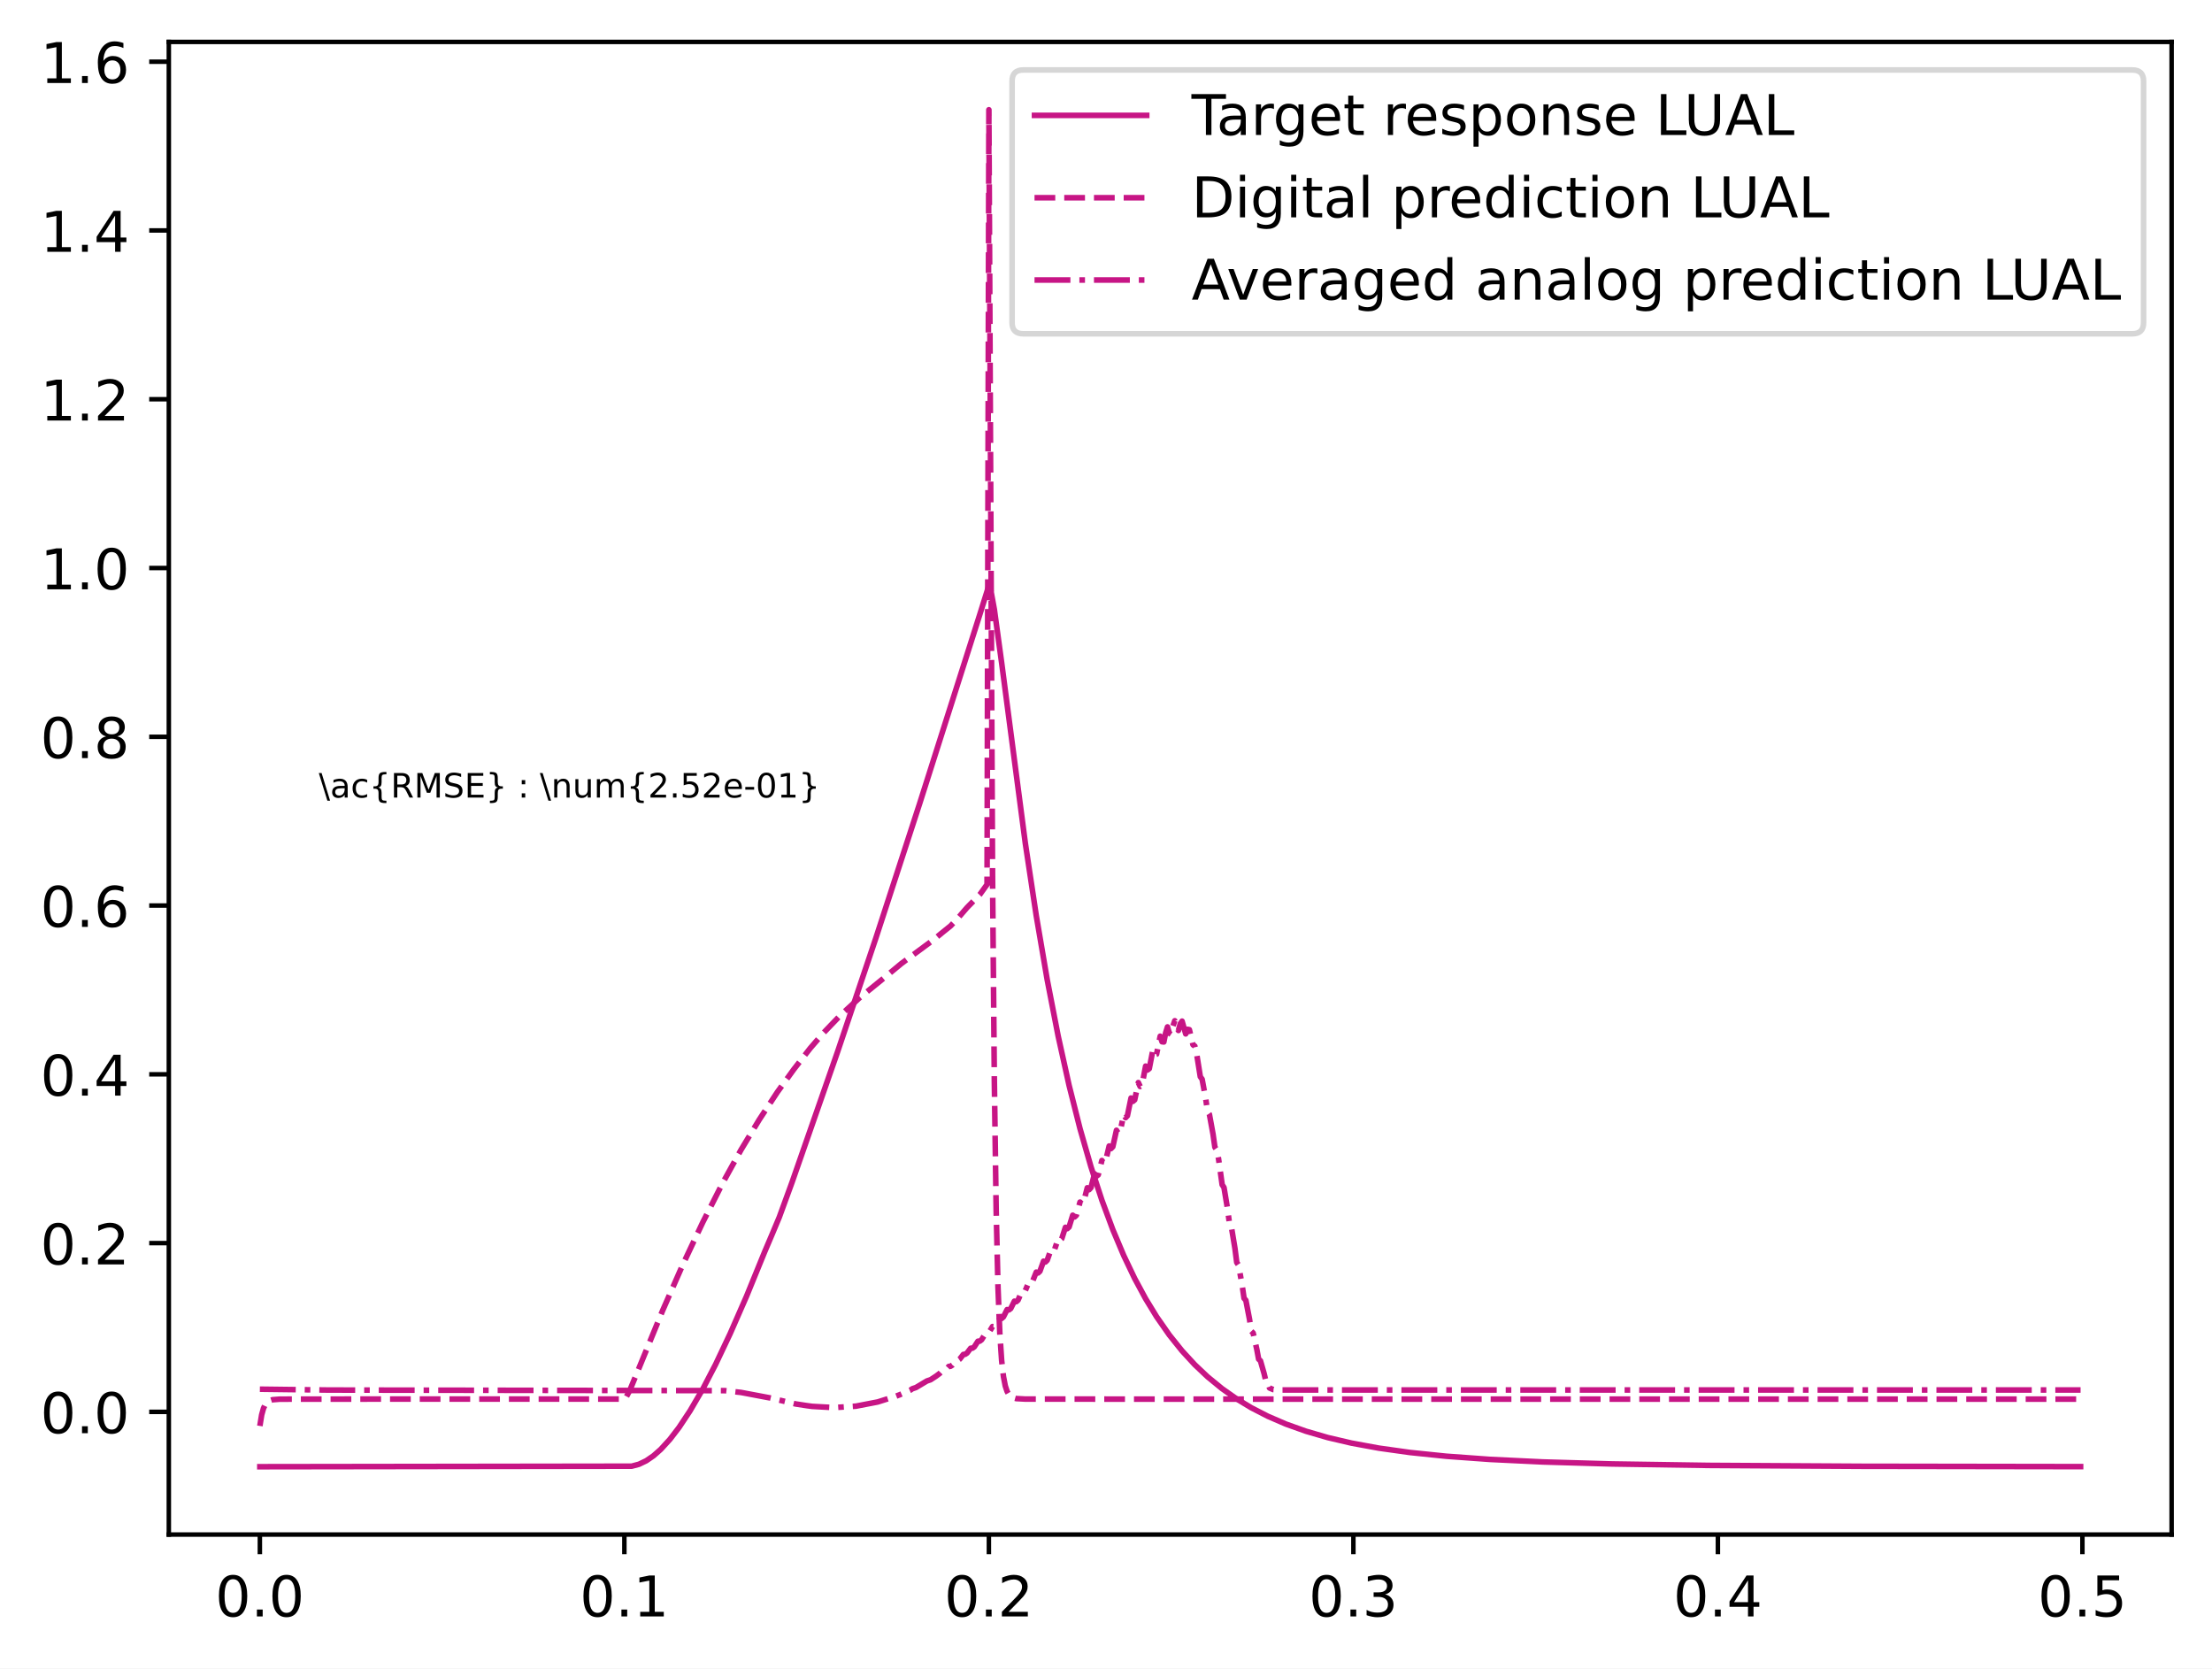
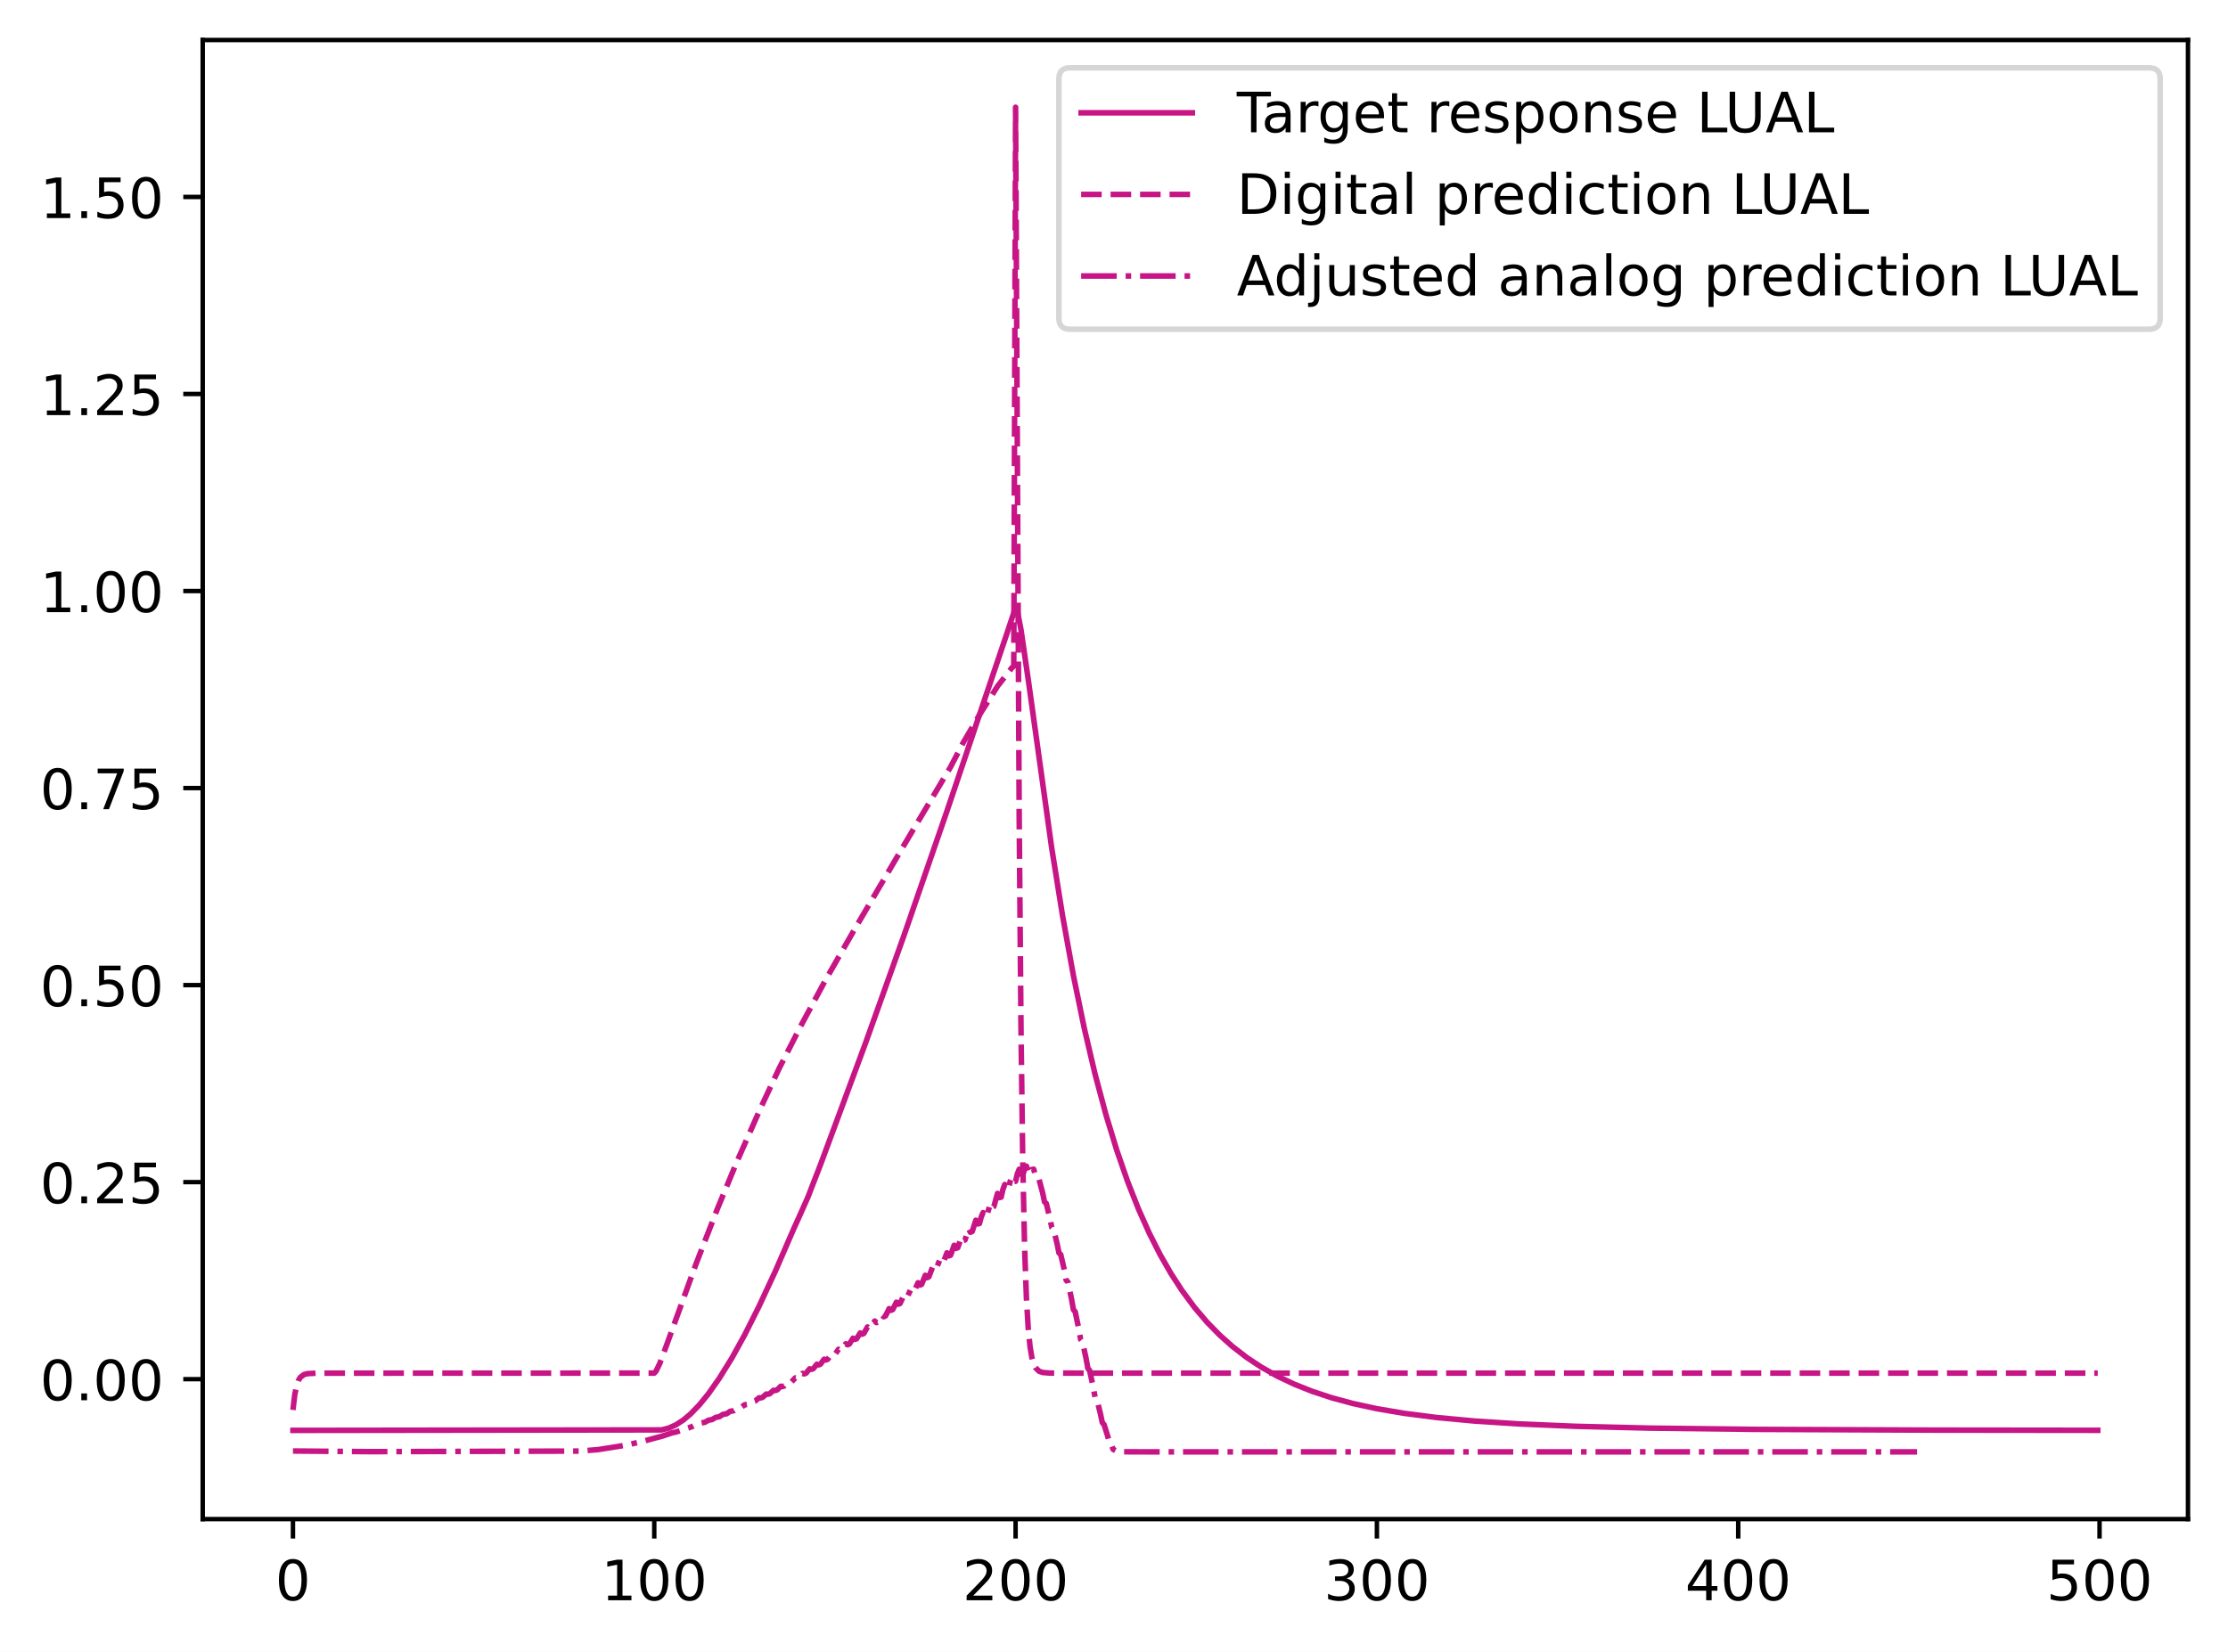
- <svg xmlns="http://www.w3.org/2000/svg" xmlns:xlink="http://www.w3.org/1999/xlink" width="394.423pt" height="297.463pt" viewBox="0 0 394.423 297.463" version="1.1">
+ <svg xmlns="http://www.w3.org/2000/svg" xmlns:xlink="http://www.w3.org/1999/xlink" width="400.786pt" height="297.19pt" viewBox="0 0 400.786 297.19" version="1.1">
  <defs>
    <style type="text/css">*{stroke-linejoin: round; stroke-linecap: butt}</style>
  </defs>
  <g id="figure_1">
    <g id="patch_1">
-       <path d="M 0 297.463  L 394.423 297.463  L 394.423 0  L 0 0  z " style="fill: #ffffff" />
+       <path d="M 0 297.19  L 400.786 297.19  L 400.786 0  L 0 0  z " style="fill: #ffffff" />
    </g>
    <g id="axes_1">
      <g id="patch_2">
-         <path d="M 30.103 273.585  L 387.223 273.585  L 387.223 7.473  L 30.103 7.473  z " style="fill: #ffffff" />
+         <path d="M 36.466 273.312  L 393.586 273.312  L 393.586 7.2  L 36.466 7.2  z " style="fill: #ffffff" />
      </g>
      <g id="matplotlib.axis_1">
        <g id="xtick_1">
          <g id="line2d_1">
            <defs>
-               <path id="m02121fbea5" d="M 0 0  L 0 3.5  " style="stroke: #000000; stroke-width: 0.8" />
+               <path id="m66babf1843" d="M 0 0  L 0 3.5  " style="stroke: #000000; stroke-width: 0.8" />
            </defs>
            <g>
-               <use xlink:href="#m02121fbea5" x="46.336" y="273.585" style="stroke: #000000; stroke-width: 0.8" />
+               <use xlink:href="#m66babf1843" x="52.698" y="273.312" style="stroke: #000000; stroke-width: 0.8" />
            </g>
          </g>
          <g id="text_1">
-             <text style="font: 10px 'DejaVu Sans', 'Bitstream Vera Sans', 'Computer Modern Sans Serif', 'Lucida Grande', 'Verdana', 'Geneva', 'Lucid', 'Arial', 'Helvetica', 'Avant Garde', sans-serif; text-anchor: middle" x="46.336" y="288.183" transform="rotate(-0 46.33585 288.1835)">0.0</text>
+             <text style="font: 10px 'DejaVu Sans', 'Bitstream Vera Sans', 'Computer Modern Sans Serif', 'Lucida Grande', 'Verdana', 'Geneva', 'Lucid', 'Arial', 'Helvetica', 'Avant Garde', sans-serif; text-anchor: middle" x="52.698" y="287.91" transform="rotate(-0 52.69835 287.9104)">0</text>
          </g>
        </g>
        <g id="xtick_2">
          <g id="line2d_2">
            <g>
-               <use xlink:href="#m02121fbea5" x="111.332" y="273.585" style="stroke: #000000; stroke-width: 0.8" />
+               <use xlink:href="#m66babf1843" x="117.694" y="273.312" style="stroke: #000000; stroke-width: 0.8" />
            </g>
          </g>
          <g id="text_2">
-             <text style="font: 10px 'DejaVu Sans', 'Bitstream Vera Sans', 'Computer Modern Sans Serif', 'Lucida Grande', 'Verdana', 'Geneva', 'Lucid', 'Arial', 'Helvetica', 'Avant Garde', sans-serif; text-anchor: middle" x="111.332" y="288.183" transform="rotate(-0 111.3318 288.1835)">0.1</text>
+             <text style="font: 10px 'DejaVu Sans', 'Bitstream Vera Sans', 'Computer Modern Sans Serif', 'Lucida Grande', 'Verdana', 'Geneva', 'Lucid', 'Arial', 'Helvetica', 'Avant Garde', sans-serif; text-anchor: middle" x="117.694" y="287.91" transform="rotate(-0 117.6943 287.9104)">100</text>
          </g>
        </g>
        <g id="xtick_3">
          <g id="line2d_3">
            <g>
-               <use xlink:href="#m02121fbea5" x="176.328" y="273.585" style="stroke: #000000; stroke-width: 0.8" />
+               <use xlink:href="#m66babf1843" x="182.69" y="273.312" style="stroke: #000000; stroke-width: 0.8" />
            </g>
          </g>
          <g id="text_3">
-             <text style="font: 10px 'DejaVu Sans', 'Bitstream Vera Sans', 'Computer Modern Sans Serif', 'Lucida Grande', 'Verdana', 'Geneva', 'Lucid', 'Arial', 'Helvetica', 'Avant Garde', sans-serif; text-anchor: middle" x="176.328" y="288.183" transform="rotate(-0 176.3277 288.1835)">0.2</text>
+             <text style="font: 10px 'DejaVu Sans', 'Bitstream Vera Sans', 'Computer Modern Sans Serif', 'Lucida Grande', 'Verdana', 'Geneva', 'Lucid', 'Arial', 'Helvetica', 'Avant Garde', sans-serif; text-anchor: middle" x="182.69" y="287.91" transform="rotate(-0 182.6902 287.9104)">200</text>
          </g>
        </g>
        <g id="xtick_4">
          <g id="line2d_4">
            <g>
-               <use xlink:href="#m02121fbea5" x="241.324" y="273.585" style="stroke: #000000; stroke-width: 0.8" />
+               <use xlink:href="#m66babf1843" x="247.686" y="273.312" style="stroke: #000000; stroke-width: 0.8" />
            </g>
          </g>
          <g id="text_4">
-             <text style="font: 10px 'DejaVu Sans', 'Bitstream Vera Sans', 'Computer Modern Sans Serif', 'Lucida Grande', 'Verdana', 'Geneva', 'Lucid', 'Arial', 'Helvetica', 'Avant Garde', sans-serif; text-anchor: middle" x="241.324" y="288.183" transform="rotate(-0 241.3236 288.1835)">0.3</text>
+             <text style="font: 10px 'DejaVu Sans', 'Bitstream Vera Sans', 'Computer Modern Sans Serif', 'Lucida Grande', 'Verdana', 'Geneva', 'Lucid', 'Arial', 'Helvetica', 'Avant Garde', sans-serif; text-anchor: middle" x="247.686" y="287.91" transform="rotate(-0 247.6861 287.9104)">300</text>
          </g>
        </g>
        <g id="xtick_5">
          <g id="line2d_5">
            <g>
-               <use xlink:href="#m02121fbea5" x="306.319" y="273.585" style="stroke: #000000; stroke-width: 0.8" />
+               <use xlink:href="#m66babf1843" x="312.682" y="273.312" style="stroke: #000000; stroke-width: 0.8" />
            </g>
          </g>
          <g id="text_5">
-             <text style="font: 10px 'DejaVu Sans', 'Bitstream Vera Sans', 'Computer Modern Sans Serif', 'Lucida Grande', 'Verdana', 'Geneva', 'Lucid', 'Arial', 'Helvetica', 'Avant Garde', sans-serif; text-anchor: middle" x="306.319" y="288.183" transform="rotate(-0 306.3195 288.1835)">0.4</text>
+             <text style="font: 10px 'DejaVu Sans', 'Bitstream Vera Sans', 'Computer Modern Sans Serif', 'Lucida Grande', 'Verdana', 'Geneva', 'Lucid', 'Arial', 'Helvetica', 'Avant Garde', sans-serif; text-anchor: middle" x="312.682" y="287.91" transform="rotate(-0 312.682 287.9104)">400</text>
          </g>
        </g>
        <g id="xtick_6">
          <g id="line2d_6">
            <g>
-               <use xlink:href="#m02121fbea5" x="371.315" y="273.585" style="stroke: #000000; stroke-width: 0.8" />
+               <use xlink:href="#m66babf1843" x="377.678" y="273.312" style="stroke: #000000; stroke-width: 0.8" />
            </g>
          </g>
          <g id="text_6">
-             <text style="font: 10px 'DejaVu Sans', 'Bitstream Vera Sans', 'Computer Modern Sans Serif', 'Lucida Grande', 'Verdana', 'Geneva', 'Lucid', 'Arial', 'Helvetica', 'Avant Garde', sans-serif; text-anchor: middle" x="371.315" y="288.183" transform="rotate(-0 371.3154 288.1835)">0.5</text>
+             <text style="font: 10px 'DejaVu Sans', 'Bitstream Vera Sans', 'Computer Modern Sans Serif', 'Lucida Grande', 'Verdana', 'Geneva', 'Lucid', 'Arial', 'Helvetica', 'Avant Garde', sans-serif; text-anchor: middle" x="377.678" y="287.91" transform="rotate(-0 377.6779 287.9104)">500</text>
          </g>
        </g>
      </g>
      <g id="matplotlib.axis_2">
        <g id="ytick_1">
          <g id="line2d_7">
            <defs>
-               <path id="mbd5df1642a" d="M 0 0  L -3.5 0  " style="stroke: #000000; stroke-width: 0.8" />
+               <path id="m5ee2c24f6e" d="M 0 0  L -3.5 0  " style="stroke: #000000; stroke-width: 0.8" />
            </defs>
            <g>
-               <use xlink:href="#mbd5df1642a" x="30.103" y="251.71" style="stroke: #000000; stroke-width: 0.8" />
+               <use xlink:href="#m5ee2c24f6e" x="36.466" y="248.134" style="stroke: #000000; stroke-width: 0.8" />
            </g>
          </g>
          <g id="text_7">
-             <text style="font: 10px 'DejaVu Sans', 'Bitstream Vera Sans', 'Computer Modern Sans Serif', 'Lucida Grande', 'Verdana', 'Geneva', 'Lucid', 'Arial', 'Helvetica', 'Avant Garde', sans-serif; text-anchor: end" x="23.103" y="255.509" transform="rotate(-0 23.10312 255.5094)">0.0</text>
+             <text style="font: 10px 'DejaVu Sans', 'Bitstream Vera Sans', 'Computer Modern Sans Serif', 'Lucida Grande', 'Verdana', 'Geneva', 'Lucid', 'Arial', 'Helvetica', 'Avant Garde', sans-serif; text-anchor: end" x="29.466" y="251.933" transform="rotate(-0 29.46562 251.9327)">0.00</text>
          </g>
        </g>
        <g id="ytick_2">
          <g id="line2d_8">
            <g>
-               <use xlink:href="#mbd5df1642a" x="30.103" y="221.621" style="stroke: #000000; stroke-width: 0.8" />
+               <use xlink:href="#m5ee2c24f6e" x="36.466" y="212.684" style="stroke: #000000; stroke-width: 0.8" />
            </g>
          </g>
          <g id="text_8">
-             <text style="font: 10px 'DejaVu Sans', 'Bitstream Vera Sans', 'Computer Modern Sans Serif', 'Lucida Grande', 'Verdana', 'Geneva', 'Lucid', 'Arial', 'Helvetica', 'Avant Garde', sans-serif; text-anchor: end" x="23.103" y="225.421" transform="rotate(-0 23.10312 225.4205)">0.2</text>
+             <text style="font: 10px 'DejaVu Sans', 'Bitstream Vera Sans', 'Computer Modern Sans Serif', 'Lucida Grande', 'Verdana', 'Geneva', 'Lucid', 'Arial', 'Helvetica', 'Avant Garde', sans-serif; text-anchor: end" x="29.466" y="216.483" transform="rotate(-0 29.46562 216.4832)">0.25</text>
          </g>
        </g>
        <g id="ytick_3">
          <g id="line2d_9">
            <g>
-               <use xlink:href="#mbd5df1642a" x="30.103" y="191.532" style="stroke: #000000; stroke-width: 0.8" />
+               <use xlink:href="#m5ee2c24f6e" x="36.466" y="177.234" style="stroke: #000000; stroke-width: 0.8" />
            </g>
          </g>
          <g id="text_9">
-             <text style="font: 10px 'DejaVu Sans', 'Bitstream Vera Sans', 'Computer Modern Sans Serif', 'Lucida Grande', 'Verdana', 'Geneva', 'Lucid', 'Arial', 'Helvetica', 'Avant Garde', sans-serif; text-anchor: end" x="23.103" y="195.332" transform="rotate(-0 23.10312 195.3316)">0.4</text>
+             <text style="font: 10px 'DejaVu Sans', 'Bitstream Vera Sans', 'Computer Modern Sans Serif', 'Lucida Grande', 'Verdana', 'Geneva', 'Lucid', 'Arial', 'Helvetica', 'Avant Garde', sans-serif; text-anchor: end" x="29.466" y="181.034" transform="rotate(-0 29.46562 181.0337)">0.50</text>
          </g>
        </g>
        <g id="ytick_4">
          <g id="line2d_10">
            <g>
-               <use xlink:href="#mbd5df1642a" x="30.103" y="161.444" style="stroke: #000000; stroke-width: 0.8" />
+               <use xlink:href="#m5ee2c24f6e" x="36.466" y="141.785" style="stroke: #000000; stroke-width: 0.8" />
            </g>
          </g>
          <g id="text_10">
-             <text style="font: 10px 'DejaVu Sans', 'Bitstream Vera Sans', 'Computer Modern Sans Serif', 'Lucida Grande', 'Verdana', 'Geneva', 'Lucid', 'Arial', 'Helvetica', 'Avant Garde', sans-serif; text-anchor: end" x="23.103" y="165.243" transform="rotate(-0 23.10312 165.2428)">0.6</text>
+             <text style="font: 10px 'DejaVu Sans', 'Bitstream Vera Sans', 'Computer Modern Sans Serif', 'Lucida Grande', 'Verdana', 'Geneva', 'Lucid', 'Arial', 'Helvetica', 'Avant Garde', sans-serif; text-anchor: end" x="29.466" y="145.584" transform="rotate(-0 29.46562 145.5842)">0.75</text>
          </g>
        </g>
        <g id="ytick_5">
          <g id="line2d_11">
            <g>
-               <use xlink:href="#mbd5df1642a" x="30.103" y="131.355" style="stroke: #000000; stroke-width: 0.8" />
+               <use xlink:href="#m5ee2c24f6e" x="36.466" y="106.335" style="stroke: #000000; stroke-width: 0.8" />
            </g>
          </g>
          <g id="text_11">
-             <text style="font: 10px 'DejaVu Sans', 'Bitstream Vera Sans', 'Computer Modern Sans Serif', 'Lucida Grande', 'Verdana', 'Geneva', 'Lucid', 'Arial', 'Helvetica', 'Avant Garde', sans-serif; text-anchor: end" x="23.103" y="135.154" transform="rotate(-0 23.10312 135.1539)">0.8</text>
+             <text style="font: 10px 'DejaVu Sans', 'Bitstream Vera Sans', 'Computer Modern Sans Serif', 'Lucida Grande', 'Verdana', 'Geneva', 'Lucid', 'Arial', 'Helvetica', 'Avant Garde', sans-serif; text-anchor: end" x="29.466" y="110.135" transform="rotate(-0 29.46562 110.1346)">1.00</text>
          </g>
        </g>
        <g id="ytick_6">
          <g id="line2d_12">
            <g>
-               <use xlink:href="#mbd5df1642a" x="30.103" y="101.266" style="stroke: #000000; stroke-width: 0.8" />
+               <use xlink:href="#m5ee2c24f6e" x="36.466" y="70.886" style="stroke: #000000; stroke-width: 0.8" />
            </g>
          </g>
          <g id="text_12">
-             <text style="font: 10px 'DejaVu Sans', 'Bitstream Vera Sans', 'Computer Modern Sans Serif', 'Lucida Grande', 'Verdana', 'Geneva', 'Lucid', 'Arial', 'Helvetica', 'Avant Garde', sans-serif; text-anchor: end" x="23.103" y="105.065" transform="rotate(-0 23.10312 105.065)">1.0</text>
+             <text style="font: 10px 'DejaVu Sans', 'Bitstream Vera Sans', 'Computer Modern Sans Serif', 'Lucida Grande', 'Verdana', 'Geneva', 'Lucid', 'Arial', 'Helvetica', 'Avant Garde', sans-serif; text-anchor: end" x="29.466" y="74.685" transform="rotate(-0 29.46562 74.68511)">1.25</text>
          </g>
        </g>
        <g id="ytick_7">
          <g id="line2d_13">
            <g>
-               <use xlink:href="#mbd5df1642a" x="30.103" y="71.177" style="stroke: #000000; stroke-width: 0.8" />
+               <use xlink:href="#m5ee2c24f6e" x="36.466" y="35.436" style="stroke: #000000; stroke-width: 0.8" />
            </g>
          </g>
          <g id="text_13">
-             <text style="font: 10px 'DejaVu Sans', 'Bitstream Vera Sans', 'Computer Modern Sans Serif', 'Lucida Grande', 'Verdana', 'Geneva', 'Lucid', 'Arial', 'Helvetica', 'Avant Garde', sans-serif; text-anchor: end" x="23.103" y="74.976" transform="rotate(-0 23.10312 74.97617)">1.2</text>
-           </g>
-         </g>
-         <g id="ytick_8">
-           <g id="line2d_14">
-             <g>
-               <use xlink:href="#mbd5df1642a" x="30.103" y="41.088" style="stroke: #000000; stroke-width: 0.8" />
-             </g>
-           </g>
-           <g id="text_14">
-             <text style="font: 10px 'DejaVu Sans', 'Bitstream Vera Sans', 'Computer Modern Sans Serif', 'Lucida Grande', 'Verdana', 'Geneva', 'Lucid', 'Arial', 'Helvetica', 'Avant Garde', sans-serif; text-anchor: end" x="23.103" y="44.887" transform="rotate(-0 23.10312 44.8873)">1.4</text>
-           </g>
-         </g>
-         <g id="ytick_9">
-           <g id="line2d_15">
-             <g>
-               <use xlink:href="#mbd5df1642a" x="30.103" y="10.999" style="stroke: #000000; stroke-width: 0.8" />
-             </g>
-           </g>
-           <g id="text_15">
-             <text style="font: 10px 'DejaVu Sans', 'Bitstream Vera Sans', 'Computer Modern Sans Serif', 'Lucida Grande', 'Verdana', 'Geneva', 'Lucid', 'Arial', 'Helvetica', 'Avant Garde', sans-serif; text-anchor: end" x="23.103" y="14.798" transform="rotate(-0 23.10312 14.79844)">1.6</text>
-           </g>
-         </g>
+             <text style="font: 10px 'DejaVu Sans', 'Bitstream Vera Sans', 'Computer Modern Sans Serif', 'Lucida Grande', 'Verdana', 'Geneva', 'Lucid', 'Arial', 'Helvetica', 'Avant Garde', sans-serif; text-anchor: end" x="29.466" y="39.236" transform="rotate(-0 29.46562 39.23559)">1.50</text>
+           </g>
+         </g>
+       </g>
+       <g id="line2d_14">
+         <path d="M 52.698 257.35  L 118.994 257.263  L 120.294 256.937  L 121.594 256.35  L 122.894 255.508  L 124.194 254.422  L 125.819 252.746  L 127.444 250.75  L 129.394 247.976  L 131.668 244.31  L 133.943 240.189  L 136.543 235.016  L 139.468 228.726  L 142.718 221.224  L 144.018 218.345  L 145.318 215.42  L 147.592 209.554  L 155.717 187.612  L 162.541 168.509  L 170.341 145.934  L 181.065 114.166  L 182.69 109.278  L 183.015 109.985  L 183.665 113.313  L 184.965 122.256  L 189.19 152.59  L 191.14 164.759  L 193.09 175.516  L 195.039 184.969  L 196.989 193.264  L 198.939 200.543  L 200.889 206.938  L 202.839 212.56  L 204.789 217.51  L 206.739 221.873  L 208.689 225.723  L 210.638 229.124  L 212.588 232.133  L 214.863 235.211  L 217.138 237.885  L 219.413 240.213  L 221.688 242.241  L 224.288 244.247  L 226.887 245.966  L 229.812 247.614  L 232.737 249.006  L 235.987 250.305  L 239.562 251.487  L 243.461 252.536  L 247.686 253.45  L 252.561 254.278  L 258.41 255.031  L 265.235 255.669  L 273.359 256.194  L 283.434 256.616  L 296.758 256.941  L 315.932 257.17  L 348.105 257.303  L 377.353 257.336  L 377.353 257.336  " clip-path="url(#pc7e1cd1f9f)" style="fill: none; stroke: #c71585; stroke-linecap: square" />
+       </g>
+       <g id="line2d_15">
+         <path d="M 52.698 253.674  L 53.023 250.943  L 53.348 249.335  L 53.673 248.39  L 53.998 247.835  L 54.648 247.32  L 55.298 247.143  L 56.923 247.058  L 71.547 247.052  L 117.694 247.045  L 118.019 246.678  L 118.669 245.341  L 119.969 241.849  L 125.169 227.495  L 129.069 217.444  L 132.643 208.814  L 136.868 199.263  L 140.118 192.306  L 144.018 184.648  L 148.567 176.204  L 153.767 167.122  L 162.866 151.641  L 170.991 137.997  L 173.266 133.618  L 176.191 128.628  L 177.815 126.06  L 179.44 123.465  L 182.04 120.125  L 182.365 119.848  L 182.69 19.296  L 183.34 147.191  L 183.665 185.354  L 183.99 209.593  L 184.315 224.501  L 184.64 233.555  L 184.965 239.008  L 185.29 242.276  L 185.615 244.224  L 185.94 245.382  L 186.265 246.068  L 186.915 246.712  L 187.565 246.935  L 188.865 247.038  L 195.689 247.052  L 377.353 247.052  L 377.353 247.052  " clip-path="url(#pc7e1cd1f9f)" style="fill: none; stroke-dasharray: 3.7,1.6; stroke-dashoffset: 0; stroke: #c71585" />
      </g>
      <g id="line2d_16">
-         <path d="M 46.336 261.489  L 112.632 261.396  L 113.932 261.05  L 115.232 260.428  L 116.531 259.535  L 117.831 258.383  L 119.456 256.604  L 121.081 254.486  L 123.031 251.543  L 125.306 247.653  L 127.581 243.281  L 130.181 237.793  L 133.105 231.12  L 136.355 223.16  L 137.655 220.105  L 138.955 217.002  L 141.23 210.778  L 149.354 187.498  L 156.179 167.231  L 163.978 143.279  L 174.703 109.574  L 176.328 104.388  L 176.653 105.138  L 177.303 108.669  L 178.603 118.157  L 182.827 150.341  L 184.777 163.251  L 186.727 174.664  L 188.677 184.694  L 190.627 193.495  L 192.577 201.218  L 194.527 208.002  L 196.476 213.968  L 198.426 219.219  L 200.376 223.848  L 202.326 227.933  L 204.276 231.542  L 206.226 234.734  L 208.501 237.999  L 210.775 240.837  L 213.05 243.306  L 215.325 245.459  L 217.925 247.586  L 220.525 249.411  L 223.125 250.979  L 226.05 252.484  L 229.299 253.888  L 232.874 255.164  L 236.774 256.297  L 240.999 257.283  L 245.873 258.177  L 251.398 258.951  L 257.898 259.622  L 265.697 260.188  L 275.121 260.639  L 287.471 260.996  L 304.695 261.254  L 331.993 261.414  L 370.99 261.473  L 370.99 261.473  " clip-path="url(#pc2ffbf1257)" style="fill: none; stroke: #c71585; stroke-linecap: square" />
-       </g>
-       <g id="line2d_17">
-         <path d="M 46.336 254.219  L 46.661 252.235  L 46.986 251.07  L 47.311 250.389  L 47.961 249.758  L 48.611 249.544  L 49.911 249.446  L 57.385 249.434  L 111.332 249.427  L 111.657 249.081  L 112.307 247.854  L 113.932 243.922  L 118.156 233.639  L 121.731 225.509  L 125.306 217.928  L 128.881 210.87  L 132.13 205.001  L 135.38 199.62  L 138.63 194.677  L 141.555 190.629  L 144.48 186.872  L 146.755 184.231  L 149.679 181.185  L 153.254 177.906  L 157.154 174.733  L 160.729 171.779  L 162.354 170.574  L 166.578 167.456  L 167.878 166.377  L 169.503 165.071  L 170.803 163.698  L 172.428 161.809  L 174.703 159.491  L 176.003 157.683  L 176.328 19.569  L 176.978 155.844  L 177.303 192.844  L 177.628 215.724  L 177.953 229.501  L 178.278 237.704  L 178.603 242.554  L 178.927 245.409  L 179.252 247.083  L 179.577 248.063  L 179.902 248.635  L 180.552 249.163  L 181.202 249.342  L 182.827 249.428  L 197.776 249.434  L 370.99 249.434  L 370.99 249.434  " clip-path="url(#pc2ffbf1257)" style="fill: none; stroke-dasharray: 3.7,1.6; stroke-dashoffset: 0; stroke: #c71585" />
-       </g>
-       <g id="line2d_18">
-         <path d="M 46.336 247.668  L 58.685 247.82  L 129.206 247.923  L 132.13 248.247  L 137.33 249.228  L 141.88 250.301  L 143.83 250.599  L 144.805 250.731  L 148.704 250.948  L 152.604 250.696  L 156.504 249.946  L 159.754 248.918  L 160.404 248.669  L 162.354 247.819  L 162.679 247.589  L 163.328 247.369  L 165.278 246.202  L 165.928 245.984  L 166.903 245.348  L 167.553 244.863  L 167.878 244.519  L 168.203 244.466  L 168.853 243.966  L 169.178 243.613  L 169.503 243.572  L 169.828 243.361  L 170.478 242.572  L 170.803 242.529  L 171.128 242.308  L 171.778 241.472  L 172.103 241.441  L 172.428 241.226  L 173.078 240.365  L 173.403 240.352  L 173.728 240.118  L 174.378 239.116  L 174.703 239.103  L 175.028 238.858  L 175.678 237.81  L 176.003 237.814  L 176.328 237.572  L 176.978 236.5  L 177.303 236.53  L 177.628 236.267  L 178.278 235.033  L 178.603 235.058  L 178.927 234.773  L 179.577 233.475  L 179.902 233.532  L 180.227 233.282  L 180.877 231.975  L 181.202 232.069  L 181.527 231.792  L 182.177 230.295  L 182.502 230.38  L 182.827 230.075  L 183.477 228.531  L 183.802 228.67  L 184.127 228.417  L 184.777 226.795  L 185.102 226.945  L 185.427 226.643  L 186.077 224.843  L 186.402 224.995  L 186.727 224.675  L 187.377 222.836  L 187.702 223.054  L 188.027 222.798  L 188.677 220.901  L 189.002 221.135  L 189.327 220.832  L 189.977 218.805  L 190.302 219.052  L 190.627 218.757  L 191.277 216.65  L 191.602 216.964  L 191.927 216.657  L 192.577 214.314  L 192.902 214.636  L 193.227 214.269  L 193.877 211.759  L 194.202 212.099  L 194.527 211.74  L 195.176 209.268  L 195.501 209.702  L 195.826 209.458  L 196.476 206.895  L 196.801 207.351  L 197.126 207.064  L 197.776 204.313  L 198.101 204.777  L 198.426 204.443  L 199.076 201.508  L 199.401 202.068  L 199.726 201.785  L 200.376 198.688  L 200.701 199.263  L 201.026 198.922  L 201.676 195.757  L 202.001 196.357  L 202.326 196.087  L 202.976 193.002  L 203.301 193.703  L 203.626 193.491  L 204.276 190.067  L 204.601 190.762  L 204.926 190.522  L 205.576 187.184  L 205.901 188.046  L 206.226 187.945  L 206.876 184.737  L 207.201 185.725  L 207.526 185.763  L 207.851 184.126  L 208.176 183.078  L 208.501 184.202  L 208.826 184.425  L 209.151 182.923  L 209.476 181.98  L 209.801 183.202  L 210.126 183.716  L 210.451 182.529  L 210.775 182.051  L 211.425 184.326  L 211.75 183.506  L 212.075 183.574  L 212.725 186.264  L 213.05 186.504  L 213.375 187.875  L 214.025 191.951  L 214.35 192.4  L 215 195.923  L 215.325 198.203  L 215.65 198.67  L 216.3 202.228  L 216.625 204.517  L 216.95 204.987  L 217.275 206.571  L 217.925 211.215  L 218.25 211.705  L 218.9 215.618  L 219.225 218.138  L 219.55 218.624  L 220.2 222.546  L 220.525 225.068  L 220.85 225.551  L 221.5 229.224  L 221.825 231.455  L 222.15 231.822  L 222.8 235.19  L 223.125 237.321  L 223.45 237.657  L 224.1 240.55  L 224.425 242.303  L 224.75 242.604  L 225.4 244.877  L 225.725 246.233  L 226.05 246.512  L 226.375 247.455  L 227.024 247.733  L 228.324 247.808  L 249.773 247.811  L 370.99 247.811  L 370.99 247.811  " clip-path="url(#pc2ffbf1257)" style="fill: none; stroke-dasharray: 6.4,1.6,1,1.6; stroke-dashoffset: 0; stroke: #c71585" />
+         <path d="M 52.698 261.061  L 66.672 261.176  L 104.37 261.073  L 107.62 260.805  L 112.82 259.977  L 116.069 259.207  L 118.019 258.676  L 118.994 258.426  L 120.944 257.779  L 121.594 257.652  L 122.569 257.324  L 123.219 257.095  L 123.869 256.897  L 124.519 256.651  L 124.844 256.483  L 125.494 256.357  L 126.144 256.013  L 126.794 255.89  L 127.444 255.524  L 128.094 255.402  L 128.744 255.008  L 129.394 254.892  L 130.043 254.477  L 130.693 254.364  L 131.343 253.922  L 131.993 253.813  L 132.643 253.344  L 133.293 253.241  L 133.943 252.745  L 134.593 252.646  L 135.243 252.124  L 135.568 252.138  L 135.893 252.033  L 136.543 251.482  L 136.868 251.504  L 137.193 251.392  L 137.843 250.81  L 138.168 250.843  L 138.493 250.733  L 139.143 250.135  L 139.468 250.178  L 139.793 250.072  L 140.443 249.413  L 140.768 249.466  L 141.093 249.344  L 141.743 248.659  L 142.068 248.727  L 142.393 248.613  L 143.043 247.915  L 143.368 247.994  L 143.693 247.864  L 144.343 247.092  L 144.668 247.185  L 144.993 247.06  L 145.642 246.267  L 145.967 246.371  L 146.292 246.255  L 146.942 245.449  L 147.267 245.569  L 147.592 245.437  L 148.242 244.547  L 148.567 244.683  L 148.892 244.556  L 149.542 243.648  L 149.867 243.798  L 150.192 243.677  L 150.842 242.756  L 151.167 242.926  L 151.492 242.786  L 152.142 241.768  L 152.467 241.951  L 152.792 241.808  L 153.442 240.767  L 153.767 240.981  L 154.092 240.867  L 154.742 239.818  L 155.067 240.049  L 155.392 239.907  L 156.042 238.744  L 156.367 238.987  L 156.692 238.842  L 157.342 237.677  L 157.667 237.96  L 157.992 237.849  L 158.642 236.613  L 158.967 236.907  L 159.292 236.762  L 159.942 235.444  L 160.267 235.752  L 160.592 235.607  L 161.242 234.29  L 161.566 234.643  L 161.891 234.538  L 162.541 233.156  L 162.866 233.524  L 163.191 233.386  L 163.841 231.956  L 164.166 232.347  L 164.491 232.227  L 165.141 230.784  L 165.466 231.215  L 165.791 231.083  L 166.441 229.451  L 166.766 229.891  L 167.091 229.717  L 167.741 228.022  L 168.066 228.488  L 168.391 228.335  L 169.041 226.694  L 169.366 227.224  L 169.691 227.141  L 170.341 225.404  L 170.666 225.958  L 170.991 225.845  L 171.641 224.047  L 171.966 224.606  L 172.291 224.482  L 172.941 222.576  L 173.266 223.196  L 173.591 223.09  L 174.241 221.062  L 174.566 221.705  L 174.891 221.562  L 175.541 219.54  L 175.866 220.207  L 176.191 220.131  L 176.516 218.932  L 176.841 218.167  L 177.166 218.895  L 177.49 218.832  L 178.14 216.565  L 178.465 217.233  L 178.79 217.053  L 179.44 214.715  L 179.765 215.474  L 180.09 215.391  L 180.415 213.987  L 180.74 213.115  L 181.065 213.944  L 181.39 213.913  L 181.715 212.555  L 182.04 211.74  L 182.365 212.56  L 182.69 212.534  L 183.015 211.178  L 183.34 210.364  L 183.665 211.236  L 183.99 211.438  L 184.315 210.309  L 184.64 209.812  L 184.965 210.724  L 185.29 211.23  L 185.615 210.422  L 185.94 210.355  L 186.265 211.456  L 186.59 212.116  L 186.915 212.215  L 187.565 214.65  L 187.89 216.233  L 188.215 216.531  L 188.865 219.195  L 189.19 220.809  L 189.515 221.119  L 190.165 223.795  L 190.49 225.411  L 190.815 225.721  L 191.465 228.514  L 191.79 230.319  L 192.115 230.69  L 192.765 233.768  L 193.09 235.629  L 193.414 236.012  L 194.064 239.113  L 194.389 240.978  L 194.714 241.36  L 195.364 244.376  L 195.689 246.188  L 196.014 246.58  L 196.664 249.589  L 196.989 251.4  L 197.314 251.793  L 197.964 254.412  L 198.289 255.96  L 198.614 256.324  L 199.264 258.405  L 199.589 259.606  L 199.914 259.893  L 200.239 260.767  L 200.889 261.096  L 201.864 261.199  L 207.064 261.216  L 344.855 261.216  L 344.855 261.216  " clip-path="url(#pc7e1cd1f9f)" style="fill: none; stroke-dasharray: 6.4,1.6,1,1.6; stroke-dashoffset: 0; stroke: #c71585" />
      </g>
      <g id="patch_3">
-         <path d="M 30.103 273.585  L 30.103 7.473  " style="fill: none; stroke: #000000; stroke-width: 0.8; stroke-linejoin: miter; stroke-linecap: square" />
+         <path d="M 36.466 273.312  L 36.466 7.2  " style="fill: none; stroke: #000000; stroke-width: 0.8; stroke-linejoin: miter; stroke-linecap: square" />
      </g>
      <g id="patch_4">
-         <path d="M 387.223 273.585  L 387.223 7.473  " style="fill: none; stroke: #000000; stroke-width: 0.8; stroke-linejoin: miter; stroke-linecap: square" />
+         <path d="M 393.586 273.312  L 393.586 7.2  " style="fill: none; stroke: #000000; stroke-width: 0.8; stroke-linejoin: miter; stroke-linecap: square" />
      </g>
      <g id="patch_5">
-         <path d="M 30.103 273.585  L 387.223 273.585  " style="fill: none; stroke: #000000; stroke-width: 0.8; stroke-linejoin: miter; stroke-linecap: square" />
+         <path d="M 36.466 273.312  L 393.586 273.312  " style="fill: none; stroke: #000000; stroke-width: 0.8; stroke-linejoin: miter; stroke-linecap: square" />
      </g>
      <g id="patch_6">
-         <path d="M 30.103 7.473  L 387.223 7.473  " style="fill: none; stroke: #000000; stroke-width: 0.8; stroke-linejoin: miter; stroke-linecap: square" />
-       </g>
-       <g id="text_16">
-         <text style="font: 6px 'DejaVu Sans', 'Bitstream Vera Sans', 'Computer Modern Sans Serif', 'Lucida Grande', 'Verdana', 'Geneva', 'Lucid', 'Arial', 'Helvetica', 'Avant Garde', sans-serif; text-anchor: middle" x="101.527" y="142.185" transform="rotate(-0 101.5271 142.1847)">\ac{RMSE} : \num{2.52e-01}</text>
+         <path d="M 36.466 7.2  L 393.586 7.2  " style="fill: none; stroke: #000000; stroke-width: 0.8; stroke-linejoin: miter; stroke-linecap: square" />
      </g>
      <g id="legend_1">
        <g id="patch_7">
-           <path d="M 182.465 59.507  L 380.223 59.507  Q 382.223 59.507 382.223 57.507  L 382.223 14.473  Q 382.223 12.473 380.223 12.473  L 182.465 12.473  Q 180.465 12.473 180.465 14.473  L 180.465 57.507  Q 180.465 59.507 182.465 59.507  z " style="fill: #ffffff; opacity: 0.8; stroke: #cccccc; stroke-linejoin: miter" />
+           <path d="M 192.481 59.234  L 386.586 59.234  Q 388.586 59.234 388.586 57.234  L 388.586 14.2  Q 388.586 12.2 386.586 12.2  L 192.481 12.2  Q 190.481 12.2 190.481 14.2  L 190.481 57.234  Q 190.481 59.234 192.481 59.234  z " style="fill: #ffffff; opacity: 0.8; stroke: #cccccc; stroke-linejoin: miter" />
+         </g>
+         <g id="line2d_17">
+           <path d="M 194.481 20.298  L 204.481 20.298  L 214.481 20.298  " style="fill: none; stroke: #c71585; stroke-linecap: square" />
+         </g>
+         <g id="text_14">
+           <text style="font: 10px 'DejaVu Sans', 'Bitstream Vera Sans', 'Computer Modern Sans Serif', 'Lucida Grande', 'Verdana', 'Geneva', 'Lucid', 'Arial', 'Helvetica', 'Avant Garde', sans-serif; text-anchor: start" x="222.481" y="23.798" transform="rotate(-0 222.4809 23.79844)">Target response LUAL</text>
+         </g>
+         <g id="line2d_18">
+           <path d="M 194.481 34.977  L 204.481 34.977  L 214.481 34.977  " style="fill: none; stroke-dasharray: 3.7,1.6; stroke-dashoffset: 0; stroke: #c71585" />
+         </g>
+         <g id="text_15">
+           <text style="font: 10px 'DejaVu Sans', 'Bitstream Vera Sans', 'Computer Modern Sans Serif', 'Lucida Grande', 'Verdana', 'Geneva', 'Lucid', 'Arial', 'Helvetica', 'Avant Garde', sans-serif; text-anchor: start" x="222.481" y="38.477" transform="rotate(-0 222.4809 38.47656)">Digital prediction LUAL</text>
        </g>
        <g id="line2d_19">
-           <path d="M 184.465 20.571  L 194.465 20.571  L 204.465 20.571  " style="fill: none; stroke: #c71585; stroke-linecap: square" />
-         </g>
-         <g id="text_17">
-           <text style="font: 10px 'DejaVu Sans', 'Bitstream Vera Sans', 'Computer Modern Sans Serif', 'Lucida Grande', 'Verdana', 'Geneva', 'Lucid', 'Arial', 'Helvetica', 'Avant Garde', sans-serif; text-anchor: start" x="212.465" y="24.071" transform="rotate(-0 212.4653 24.07148)">Target response LUAL</text>
-         </g>
-         <g id="line2d_20">
-           <path d="M 184.465 35.25  L 194.465 35.25  L 204.465 35.25  " style="fill: none; stroke-dasharray: 3.7,1.6; stroke-dashoffset: 0; stroke: #c71585" />
-         </g>
-         <g id="text_18">
-           <text style="font: 10px 'DejaVu Sans', 'Bitstream Vera Sans', 'Computer Modern Sans Serif', 'Lucida Grande', 'Verdana', 'Geneva', 'Lucid', 'Arial', 'Helvetica', 'Avant Garde', sans-serif; text-anchor: start" x="212.465" y="38.75" transform="rotate(-0 212.4653 38.7496)">Digital prediction LUAL</text>
-         </g>
-         <g id="line2d_21">
-           <path d="M 184.465 49.928  L 194.465 49.928  L 204.465 49.928  " style="fill: none; stroke-dasharray: 6.4,1.6,1,1.6; stroke-dashoffset: 0; stroke: #c71585" />
-         </g>
-         <g id="text_19">
-           <text style="font: 10px 'DejaVu Sans', 'Bitstream Vera Sans', 'Computer Modern Sans Serif', 'Lucida Grande', 'Verdana', 'Geneva', 'Lucid', 'Arial', 'Helvetica', 'Avant Garde', sans-serif; text-anchor: start" x="212.465" y="53.428" transform="rotate(-0 212.4653 53.42773)">Averaged analog prediction LUAL</text>
+           <path d="M 194.481 49.655  L 204.481 49.655  L 214.481 49.655  " style="fill: none; stroke-dasharray: 6.4,1.6,1,1.6; stroke-dashoffset: 0; stroke: #c71585" />
+         </g>
+         <g id="text_16">
+           <text style="font: 10px 'DejaVu Sans', 'Bitstream Vera Sans', 'Computer Modern Sans Serif', 'Lucida Grande', 'Verdana', 'Geneva', 'Lucid', 'Arial', 'Helvetica', 'Avant Garde', sans-serif; text-anchor: start" x="222.481" y="53.155" transform="rotate(-0 222.4809 53.15469)">Adjusted analog prediction LUAL</text>
        </g>
      </g>
    </g>
  </g>
  <defs>
-     <clipPath id="pc2ffbf1257">
-       <rect x="30.103" y="7.473" width="357.12" height="266.112" />
+     <clipPath id="pc7e1cd1f9f">
+       <rect x="36.466" y="7.2" width="357.12" height="266.112" />
    </clipPath>
  </defs>
</svg>
